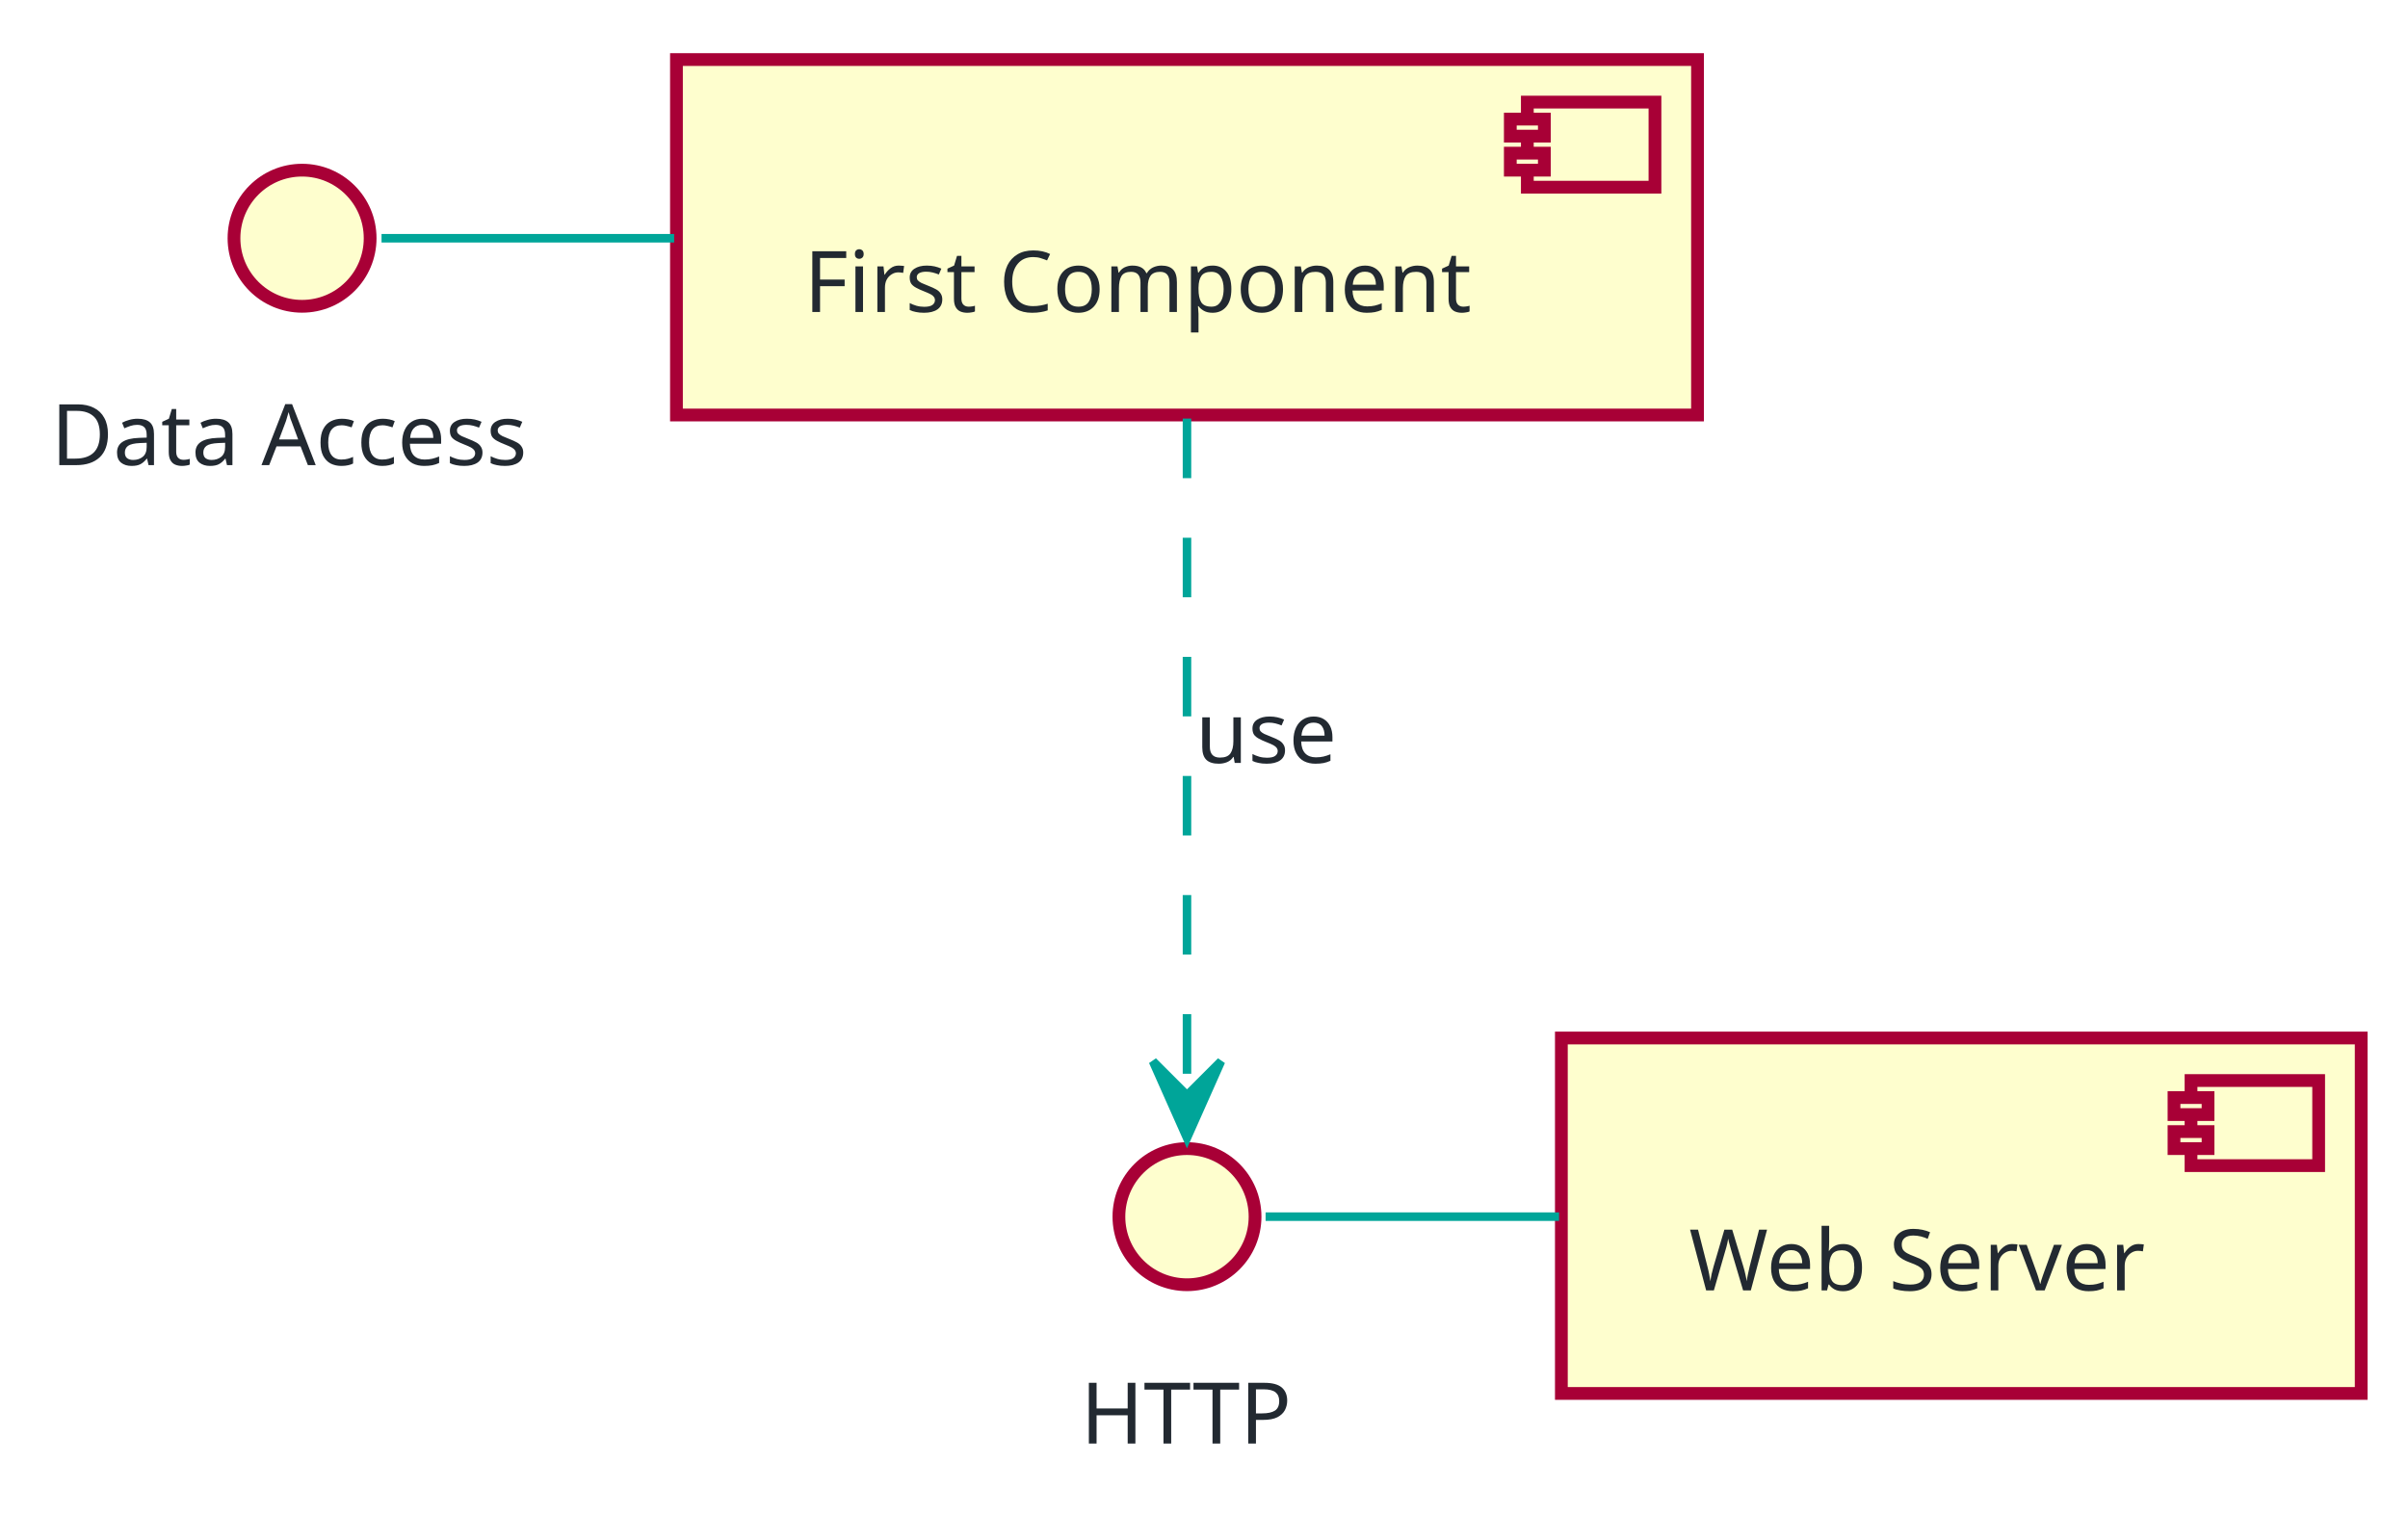
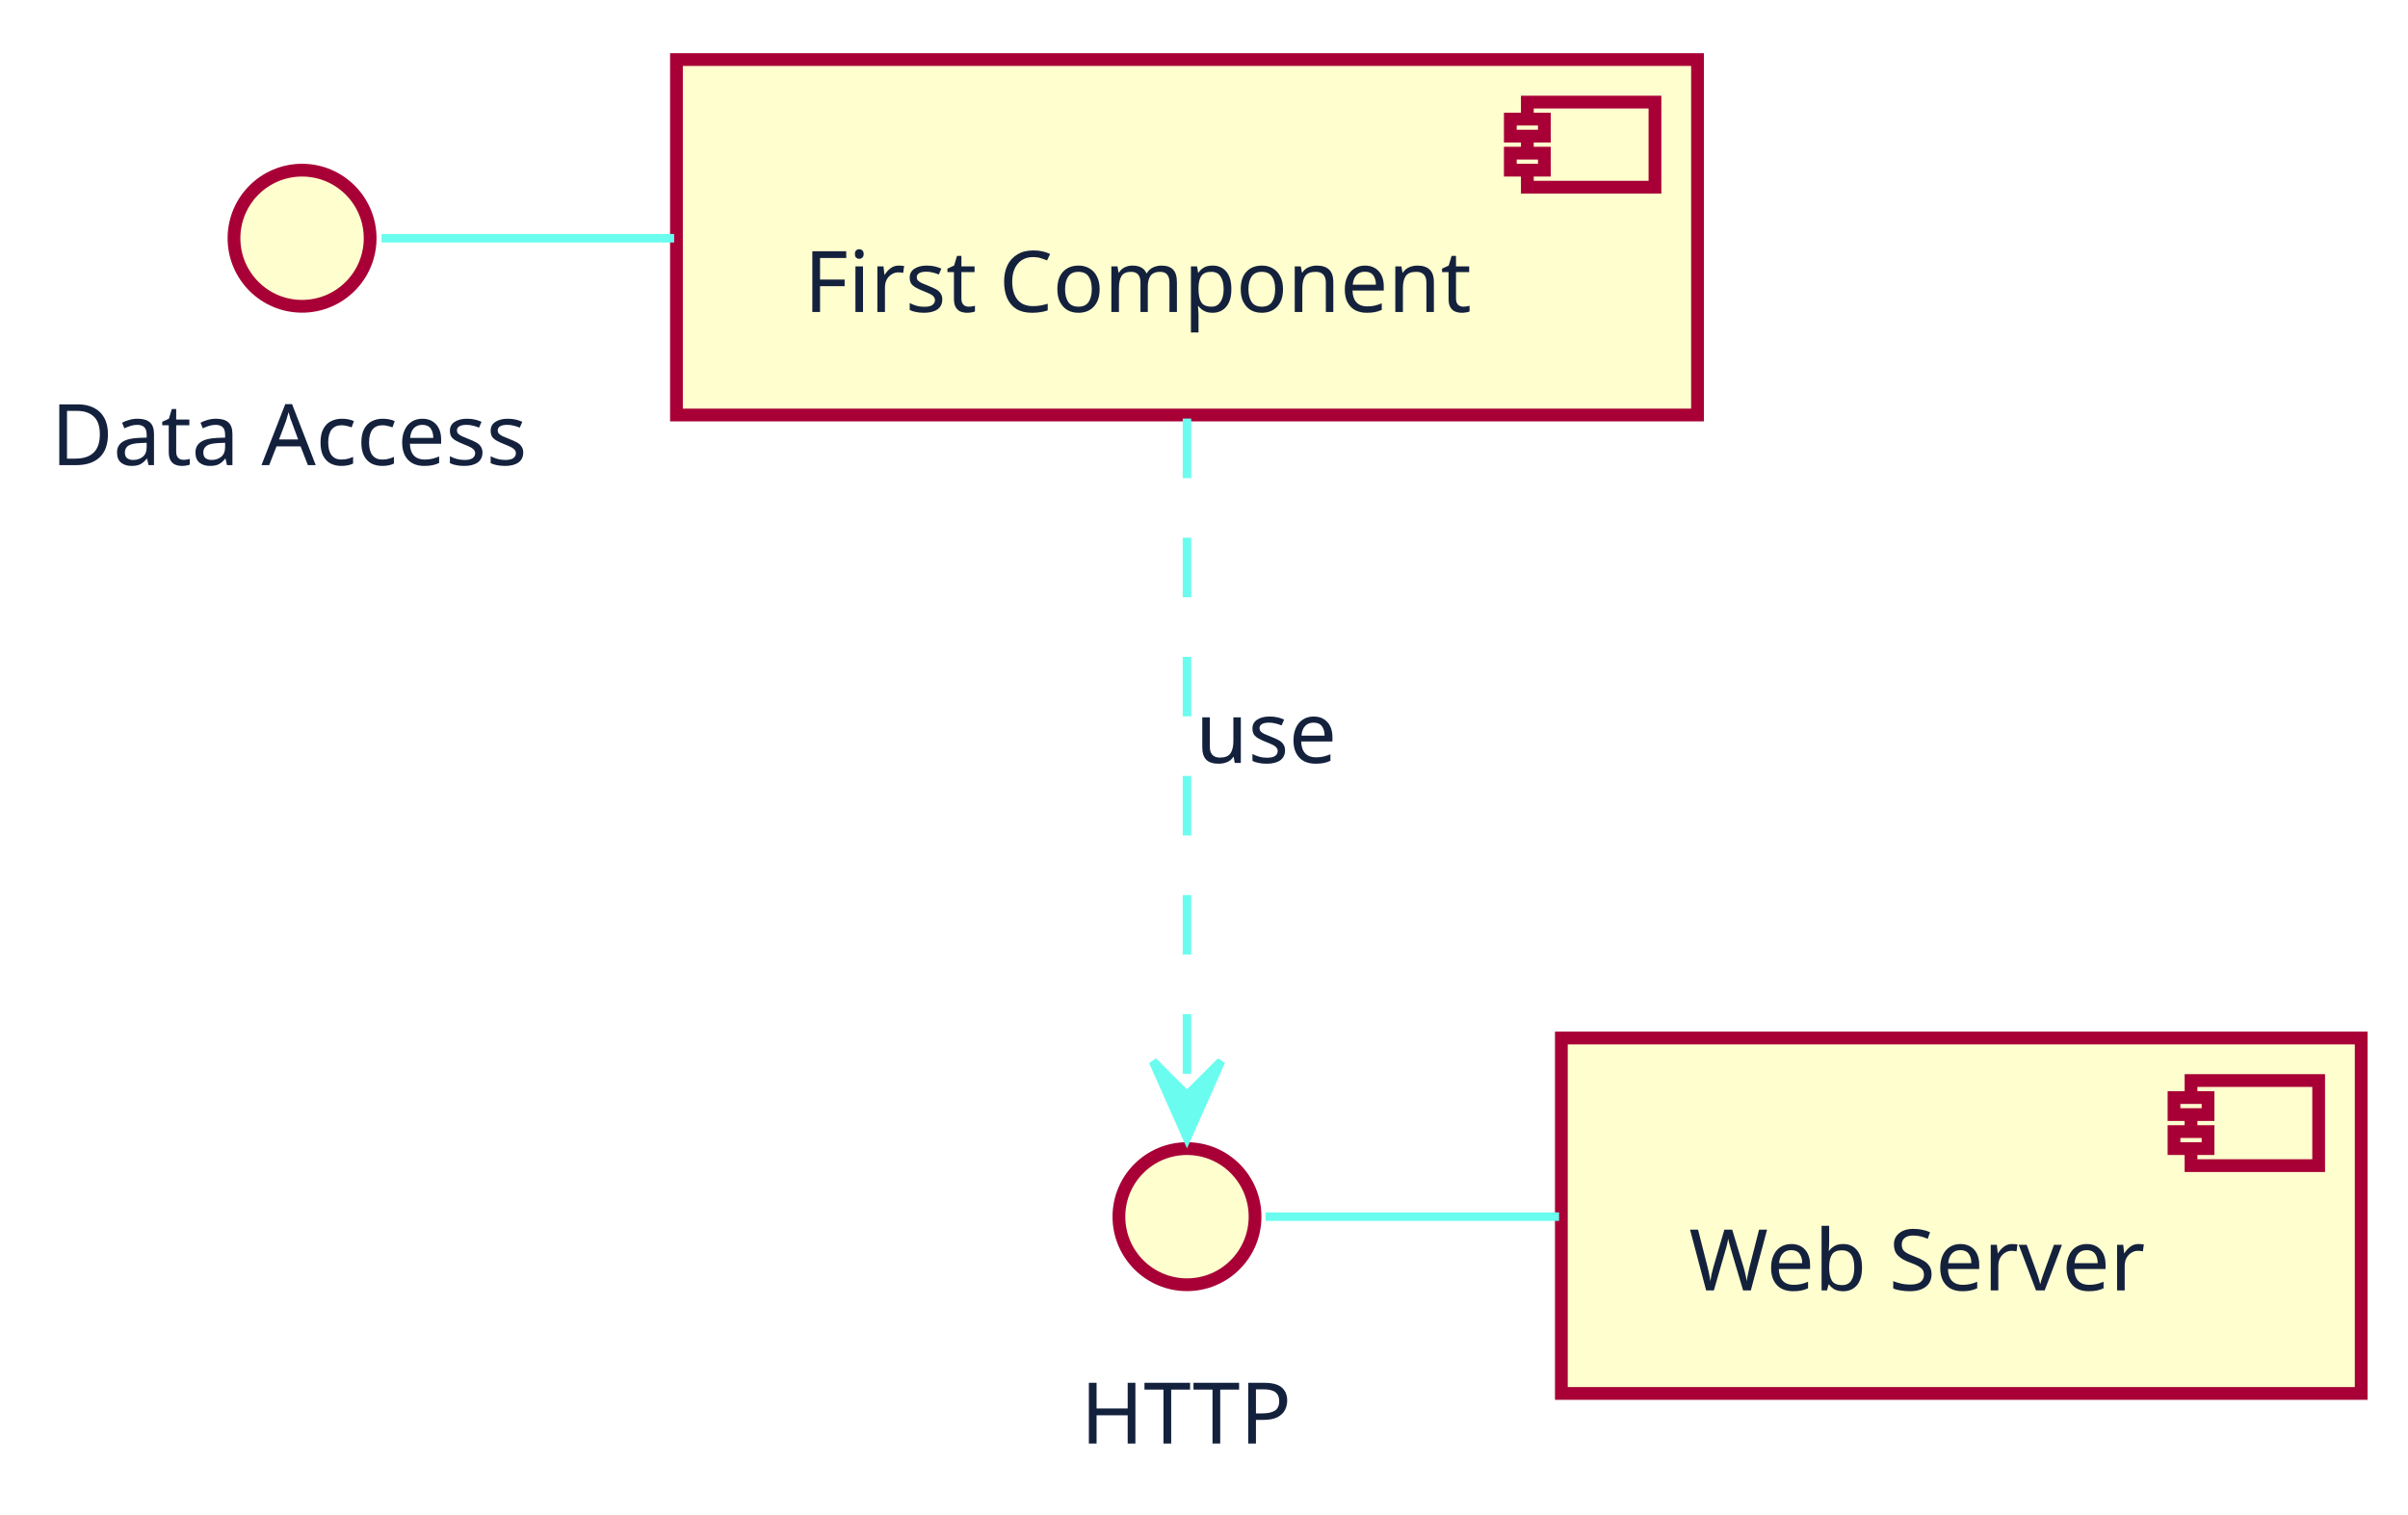
<svg xmlns="http://www.w3.org/2000/svg" contentScriptType="application/ecmascript" contentStyleType="text/css" height="178px" preserveAspectRatio="none" style="width:283px;height:178px;" version="1.1" viewBox="0 0 283 178" width="283px" zoomAndPan="magnify">
  <defs />
  <g>
    <ellipse cx="35.5" cy="28" fill="#FEFECE" rx="8" ry="8" style="stroke:#A80036;stroke-width:1.5;" />
-     <text fill="#222931" font-family="'Titilluim'" font-size="10" lengthAdjust="spacing" textLength="59" x="6" y="54.668">Data Access</text>
+     <text fill="#14213D" font-family="'Titillium Web'" font-size="10" lengthAdjust="spacing" textLength="59" x="6" y="54.668">Data Access</text>
    <rect fill="#FEFECE" height="41.777" style="stroke:#A80036;stroke-width:1.5;" width="120" x="79.5" y="7" />
    <rect fill="#FEFECE" height="10" style="stroke:#A80036;stroke-width:1.5;" width="15" x="179.5" y="12" />
    <rect fill="#FEFECE" height="2" style="stroke:#A80036;stroke-width:1.5;" width="4" x="177.5" y="14" />
    <rect fill="#FEFECE" height="2" style="stroke:#A80036;stroke-width:1.5;" width="4" x="177.5" y="18" />
-     <text fill="#222931" font-family="'Titilluim'" font-size="10" lengthAdjust="spacing" textLength="80" x="94.5" y="36.668">First Component</text>
+     <text fill="#14213D" font-family="'Titillium Web'" font-size="10" lengthAdjust="spacing" textLength="80" x="94.5" y="36.668">First Component</text>
    <ellipse cx="139.5" cy="143" fill="#FEFECE" rx="8" ry="8" style="stroke:#A80036;stroke-width:1.5;" />
-     <text fill="#222931" font-family="'Titilluim'" font-size="10" lengthAdjust="spacing" textLength="25" x="127" y="169.668">HTTP</text>
+     <text fill="#14213D" font-family="'Titillium Web'" font-size="10" lengthAdjust="spacing" textLength="25" x="127" y="169.668">HTTP</text>
    <rect fill="#FEFECE" height="41.777" style="stroke:#A80036;stroke-width:1.5;" width="94" x="183.5" y="122" />
    <rect fill="#FEFECE" height="10" style="stroke:#A80036;stroke-width:1.5;" width="15" x="257.5" y="127" />
    <rect fill="#FEFECE" height="2" style="stroke:#A80036;stroke-width:1.5;" width="4" x="255.5" y="129" />
    <rect fill="#FEFECE" height="2" style="stroke:#A80036;stroke-width:1.5;" width="4" x="255.5" y="133" />
-     <text fill="#222931" font-family="'Titilluim'" font-size="10" lengthAdjust="spacing" textLength="54" x="198.5" y="151.668">Web Server</text>
-     <path d="M44.84,28 C56.31,28 67.77,28 79.23,28 " fill="none" id="DA-First Component" style="stroke:#00A599;stroke-width:1.0;" />
-     <path d="M139.5,49.2 C139.5,72.18 139.5,109.05 139.5,128.68 " fill="none" id="First Component-to-HTTP" style="stroke:#00A599;stroke-width:1.0;stroke-dasharray:7.0,7.0;" />
-     <polygon fill="#00A599" points="139.5,133.74,143.5,124.74,139.5,128.74,135.5,124.74,139.5,133.74" style="stroke:#00A599;stroke-width:1.0;" />
-     <text fill="#222931" font-family="'Titilluim'" font-size="10" lengthAdjust="spacing" textLength="17" x="140.5" y="89.668">use</text>
-     <path d="M148.74,143 C160.24,143 171.74,143 183.23,143 " fill="none" id="HTTP-Web Server" style="stroke:#00A599;stroke-width:1.0;" />
+     <text fill="#14213D" font-family="'Titillium Web'" font-size="10" lengthAdjust="spacing" textLength="54" x="198.5" y="151.668">Web Server</text>
+     <path d="M44.84,28 C56.31,28 67.77,28 79.23,28 " fill="none" id="DA-First Component" style="stroke:#6AFDEF;stroke-width:1.0;" />
+     <path d="M139.5,49.2 C139.5,72.18 139.5,109.05 139.5,128.68 " fill="none" id="First Component-to-HTTP" style="stroke:#6AFDEF;stroke-width:1.0;stroke-dasharray:7.0,7.0;" />
+     <polygon fill="#6AFDEF" points="139.5,133.74,143.5,124.74,139.5,128.74,135.5,124.74,139.5,133.74" style="stroke:#6AFDEF;stroke-width:1.0;" />
+     <text fill="#14213D" font-family="'Titillium Web'" font-size="10" lengthAdjust="spacing" textLength="17" x="140.5" y="89.668">use</text>
+     <path d="M148.74,143 C160.24,143 171.74,143 183.23,143 " fill="none" id="HTTP-Web Server" style="stroke:#6AFDEF;stroke-width:1.0;" />
  </g>
</svg>
